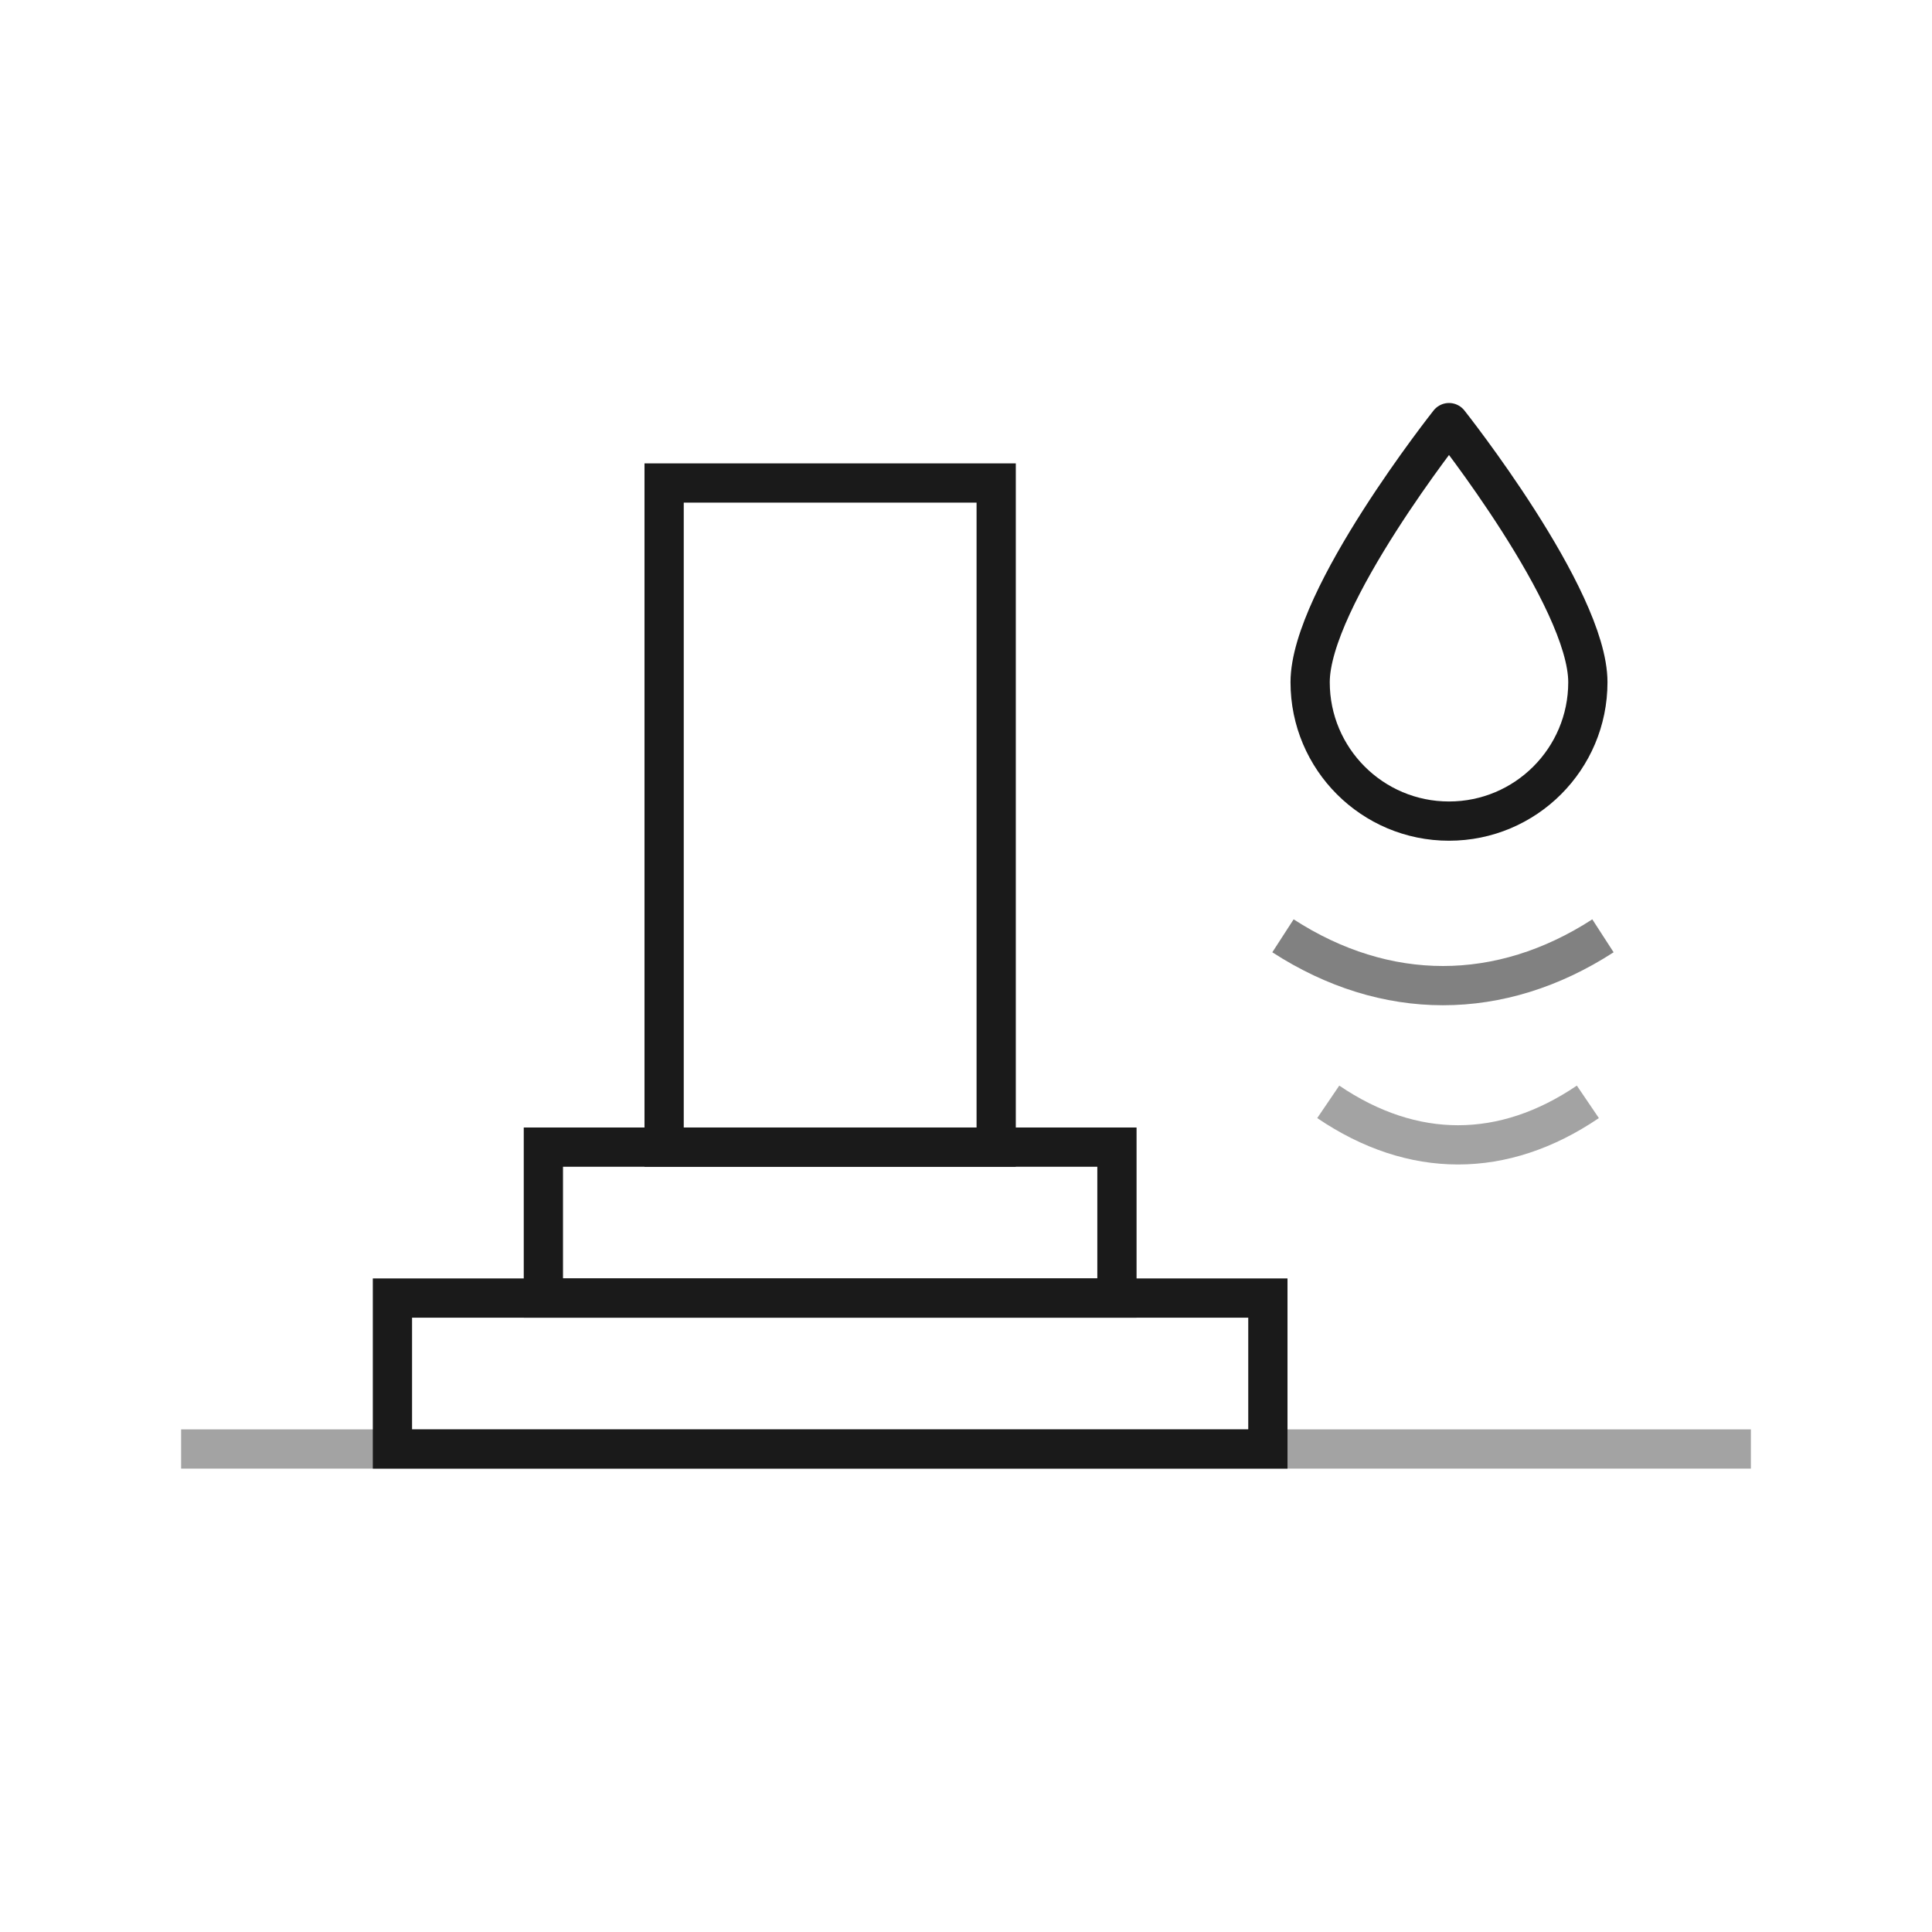
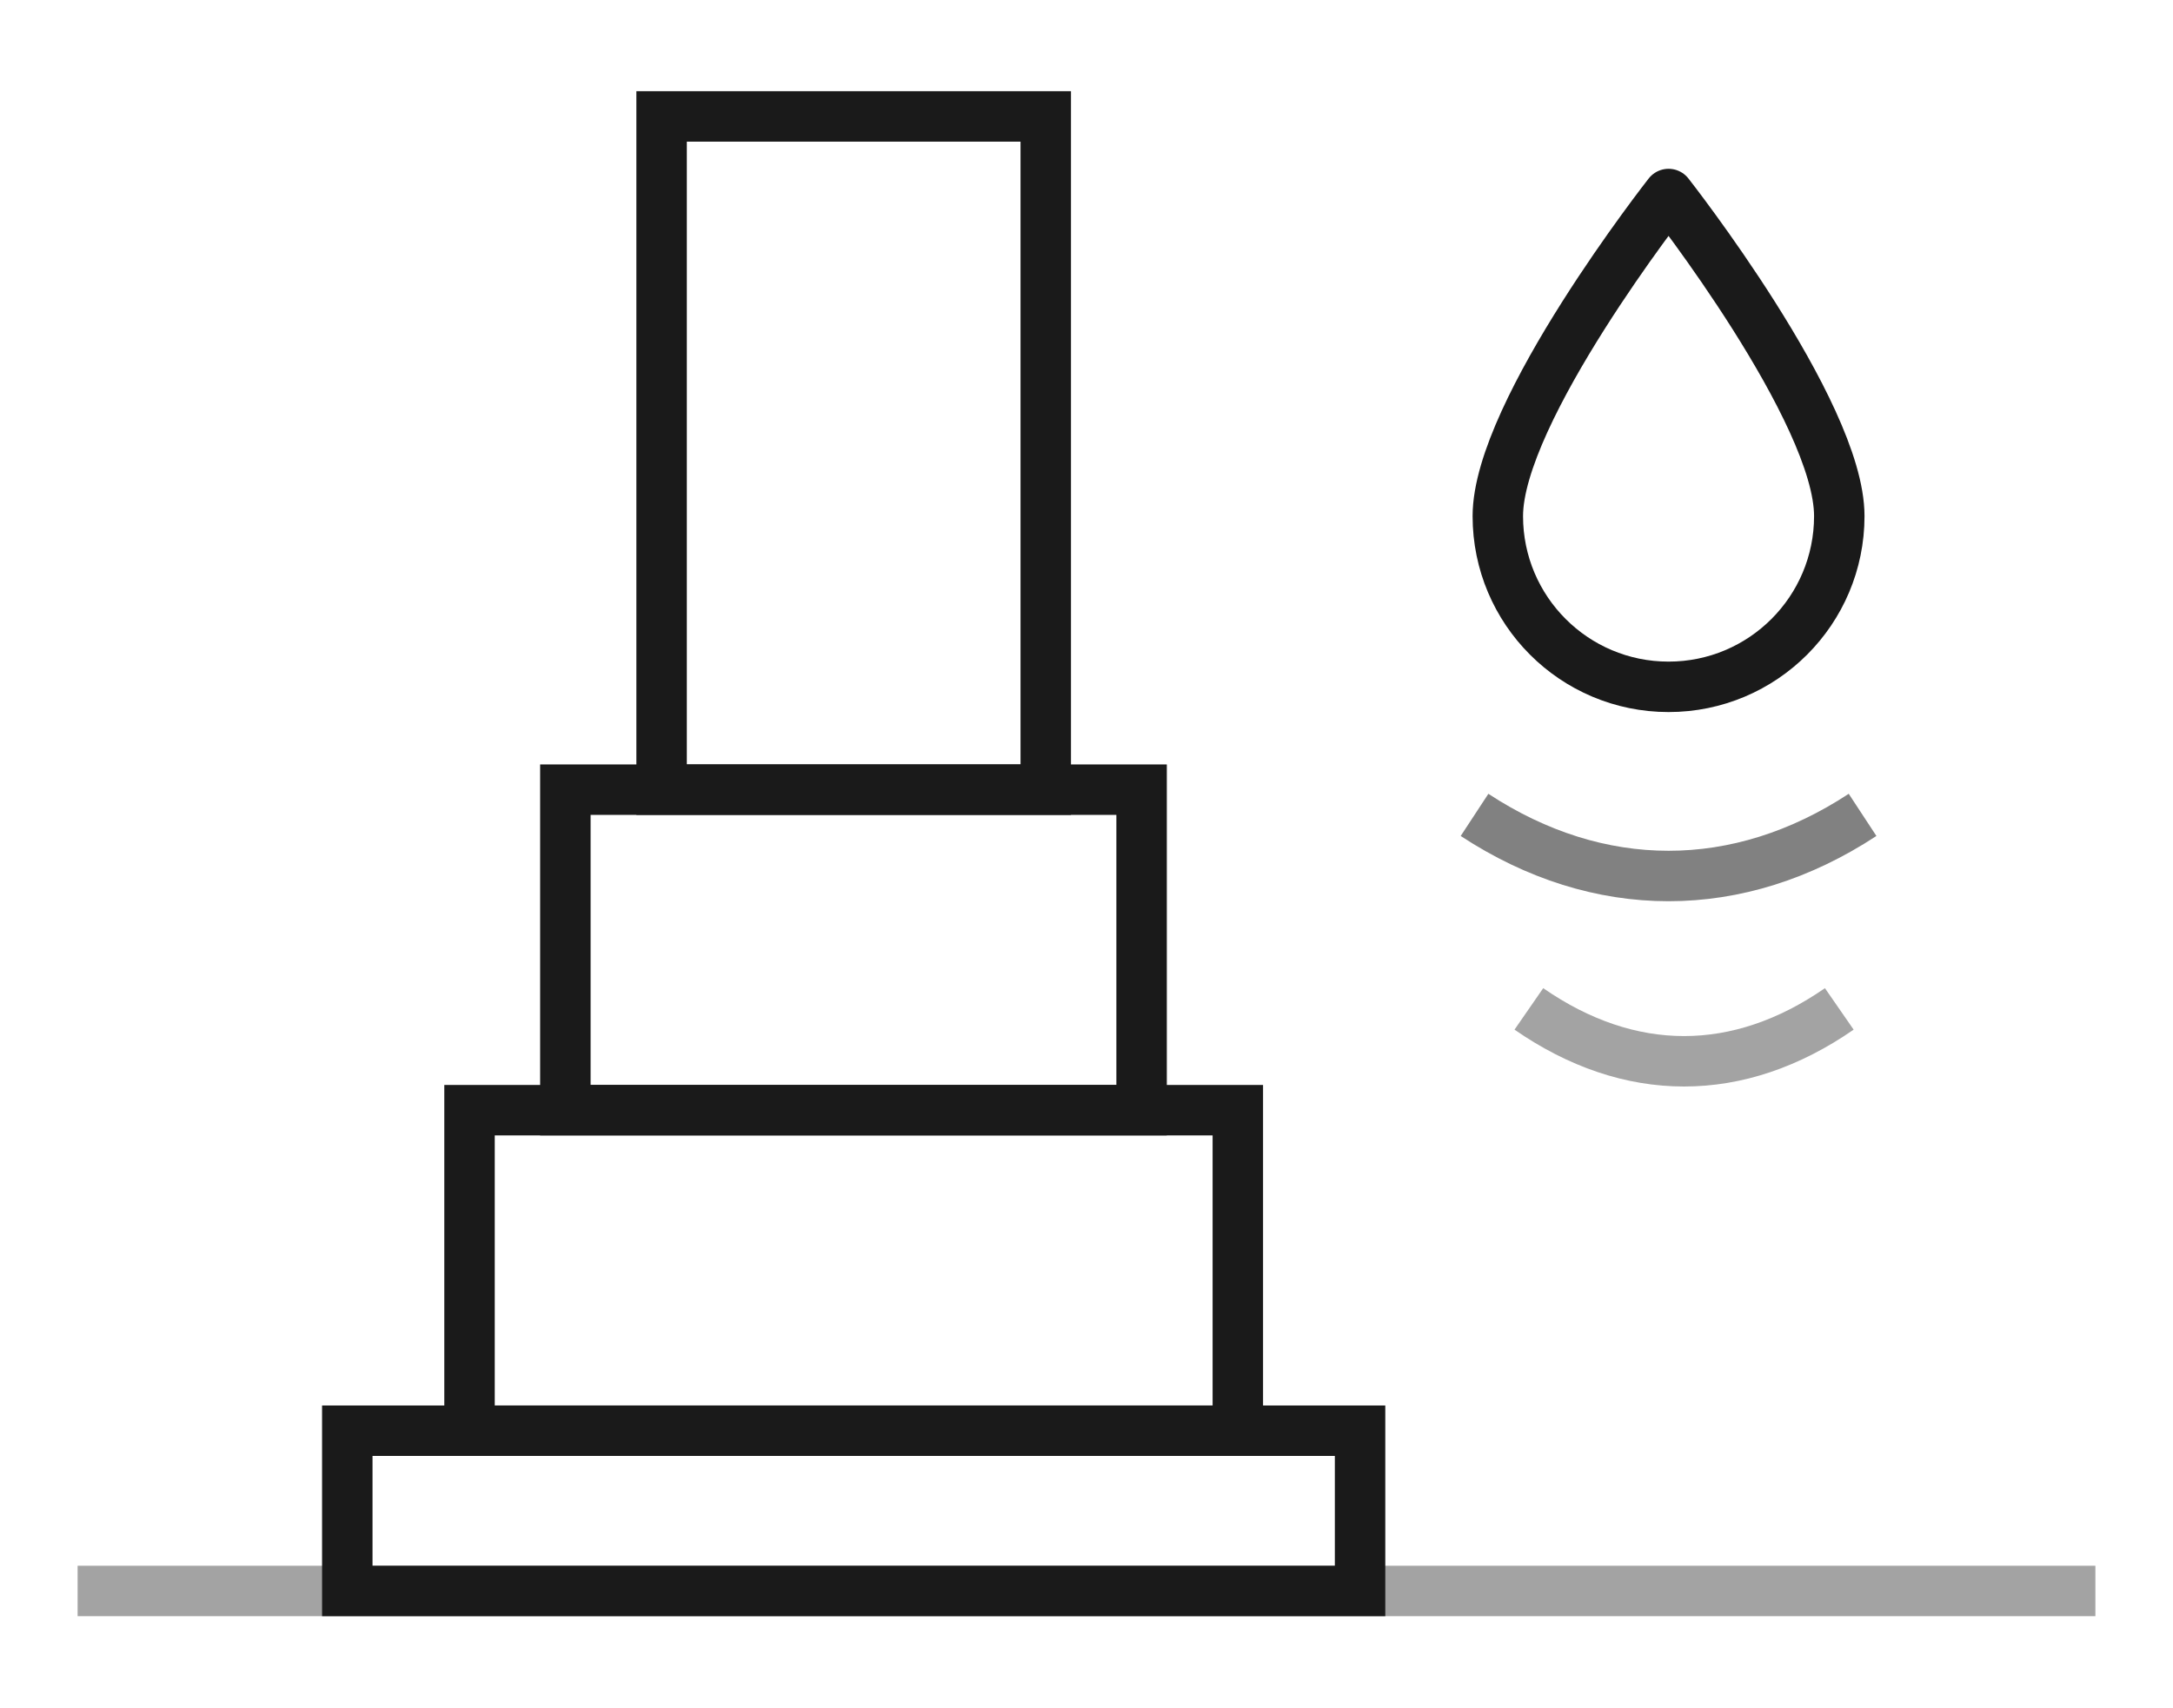
- <svg xmlns="http://www.w3.org/2000/svg" viewBox="0 0 64 64" fill="none" stroke="#1a1a1a" stroke-width="1.3" stroke-linejoin="miter">
-   <path d="M22 16h11v22H22z" />
-   <path d="M18 38h19v5H18z" />
-   <path d="M13 43h29v5H13z" />
-   <path d="M6 48h52" opacity=".4" />
-   <path d="M48 14c0 0-4.6 5.8-4.6 8.6a4.6 4.6 0 0 0 9.2 0C52.6 19.8 48 14 48 14z" stroke-linejoin="round" />
-   <path d="M42.5 31c3.4 2.2 7.2 2.2 10.6 0" opacity=".55" />
-   <path d="M44 36.5c2.8 1.9 5.8 1.9 8.6 0" opacity=".4" />
+ <svg xmlns="http://www.w3.org/2000/svg" viewBox="4 10 56 44" fill="none" stroke="#1a1a1a" stroke-width="1.3" stroke-linejoin="miter">
+   <path d="M21.05 13h9.9v17.35h-9.9z" />
+   <path d="M18.57 30.35h14.85v8.26h-14.85z" />
+   <path d="M16.1 38.61h19.8v8.26h-19.8z" />
+   <path d="M12.95 46.87h26.1v4.13h-26.1z" />
+   <path d="M47 15c0 0-4.4 5.6-4.4 8.3a4.4 4.4 0 0 0 8.8 0C51.4 20.6 47 15 47 15z" stroke-linejoin="round" />
+   <path d="M42 31c3.2 2.1 6.8 2.1 10 0" opacity=".55" />
+   <path d="M43.4 36c2.6 1.8 5.4 1.8 8 0" opacity=".4" />
+   <path d="M6 51.0h52" opacity=".4" />
</svg>
